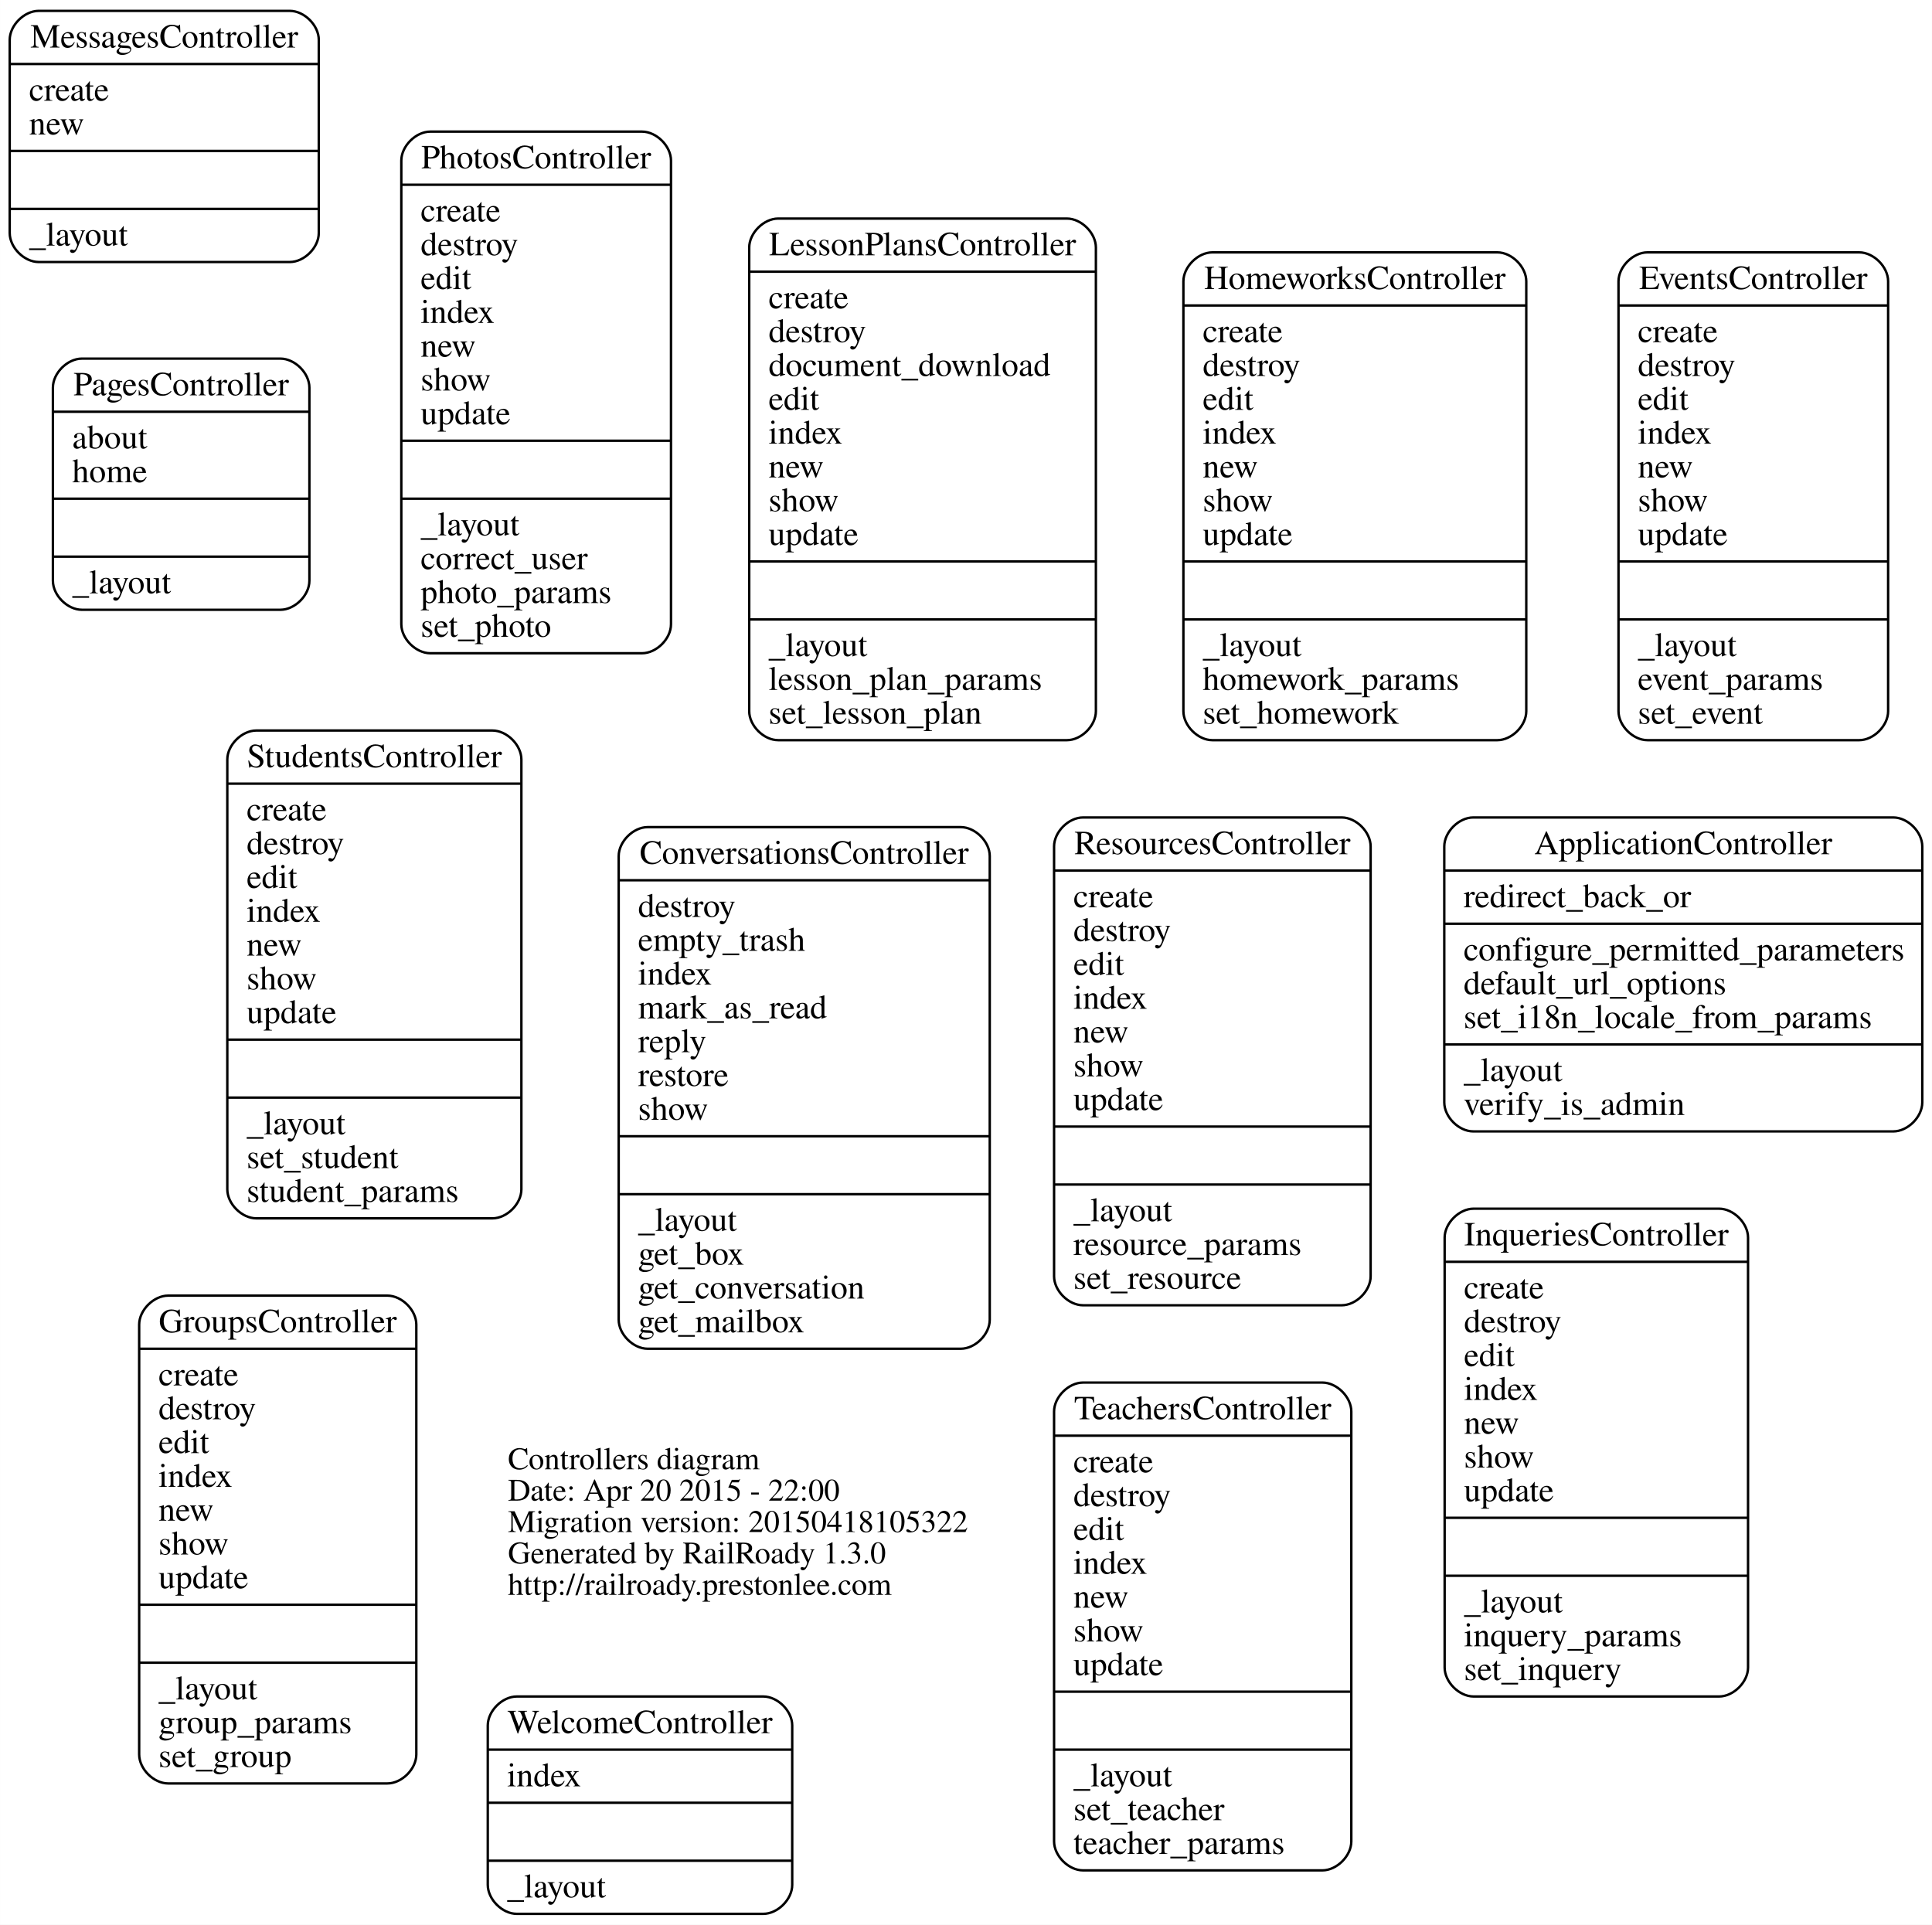
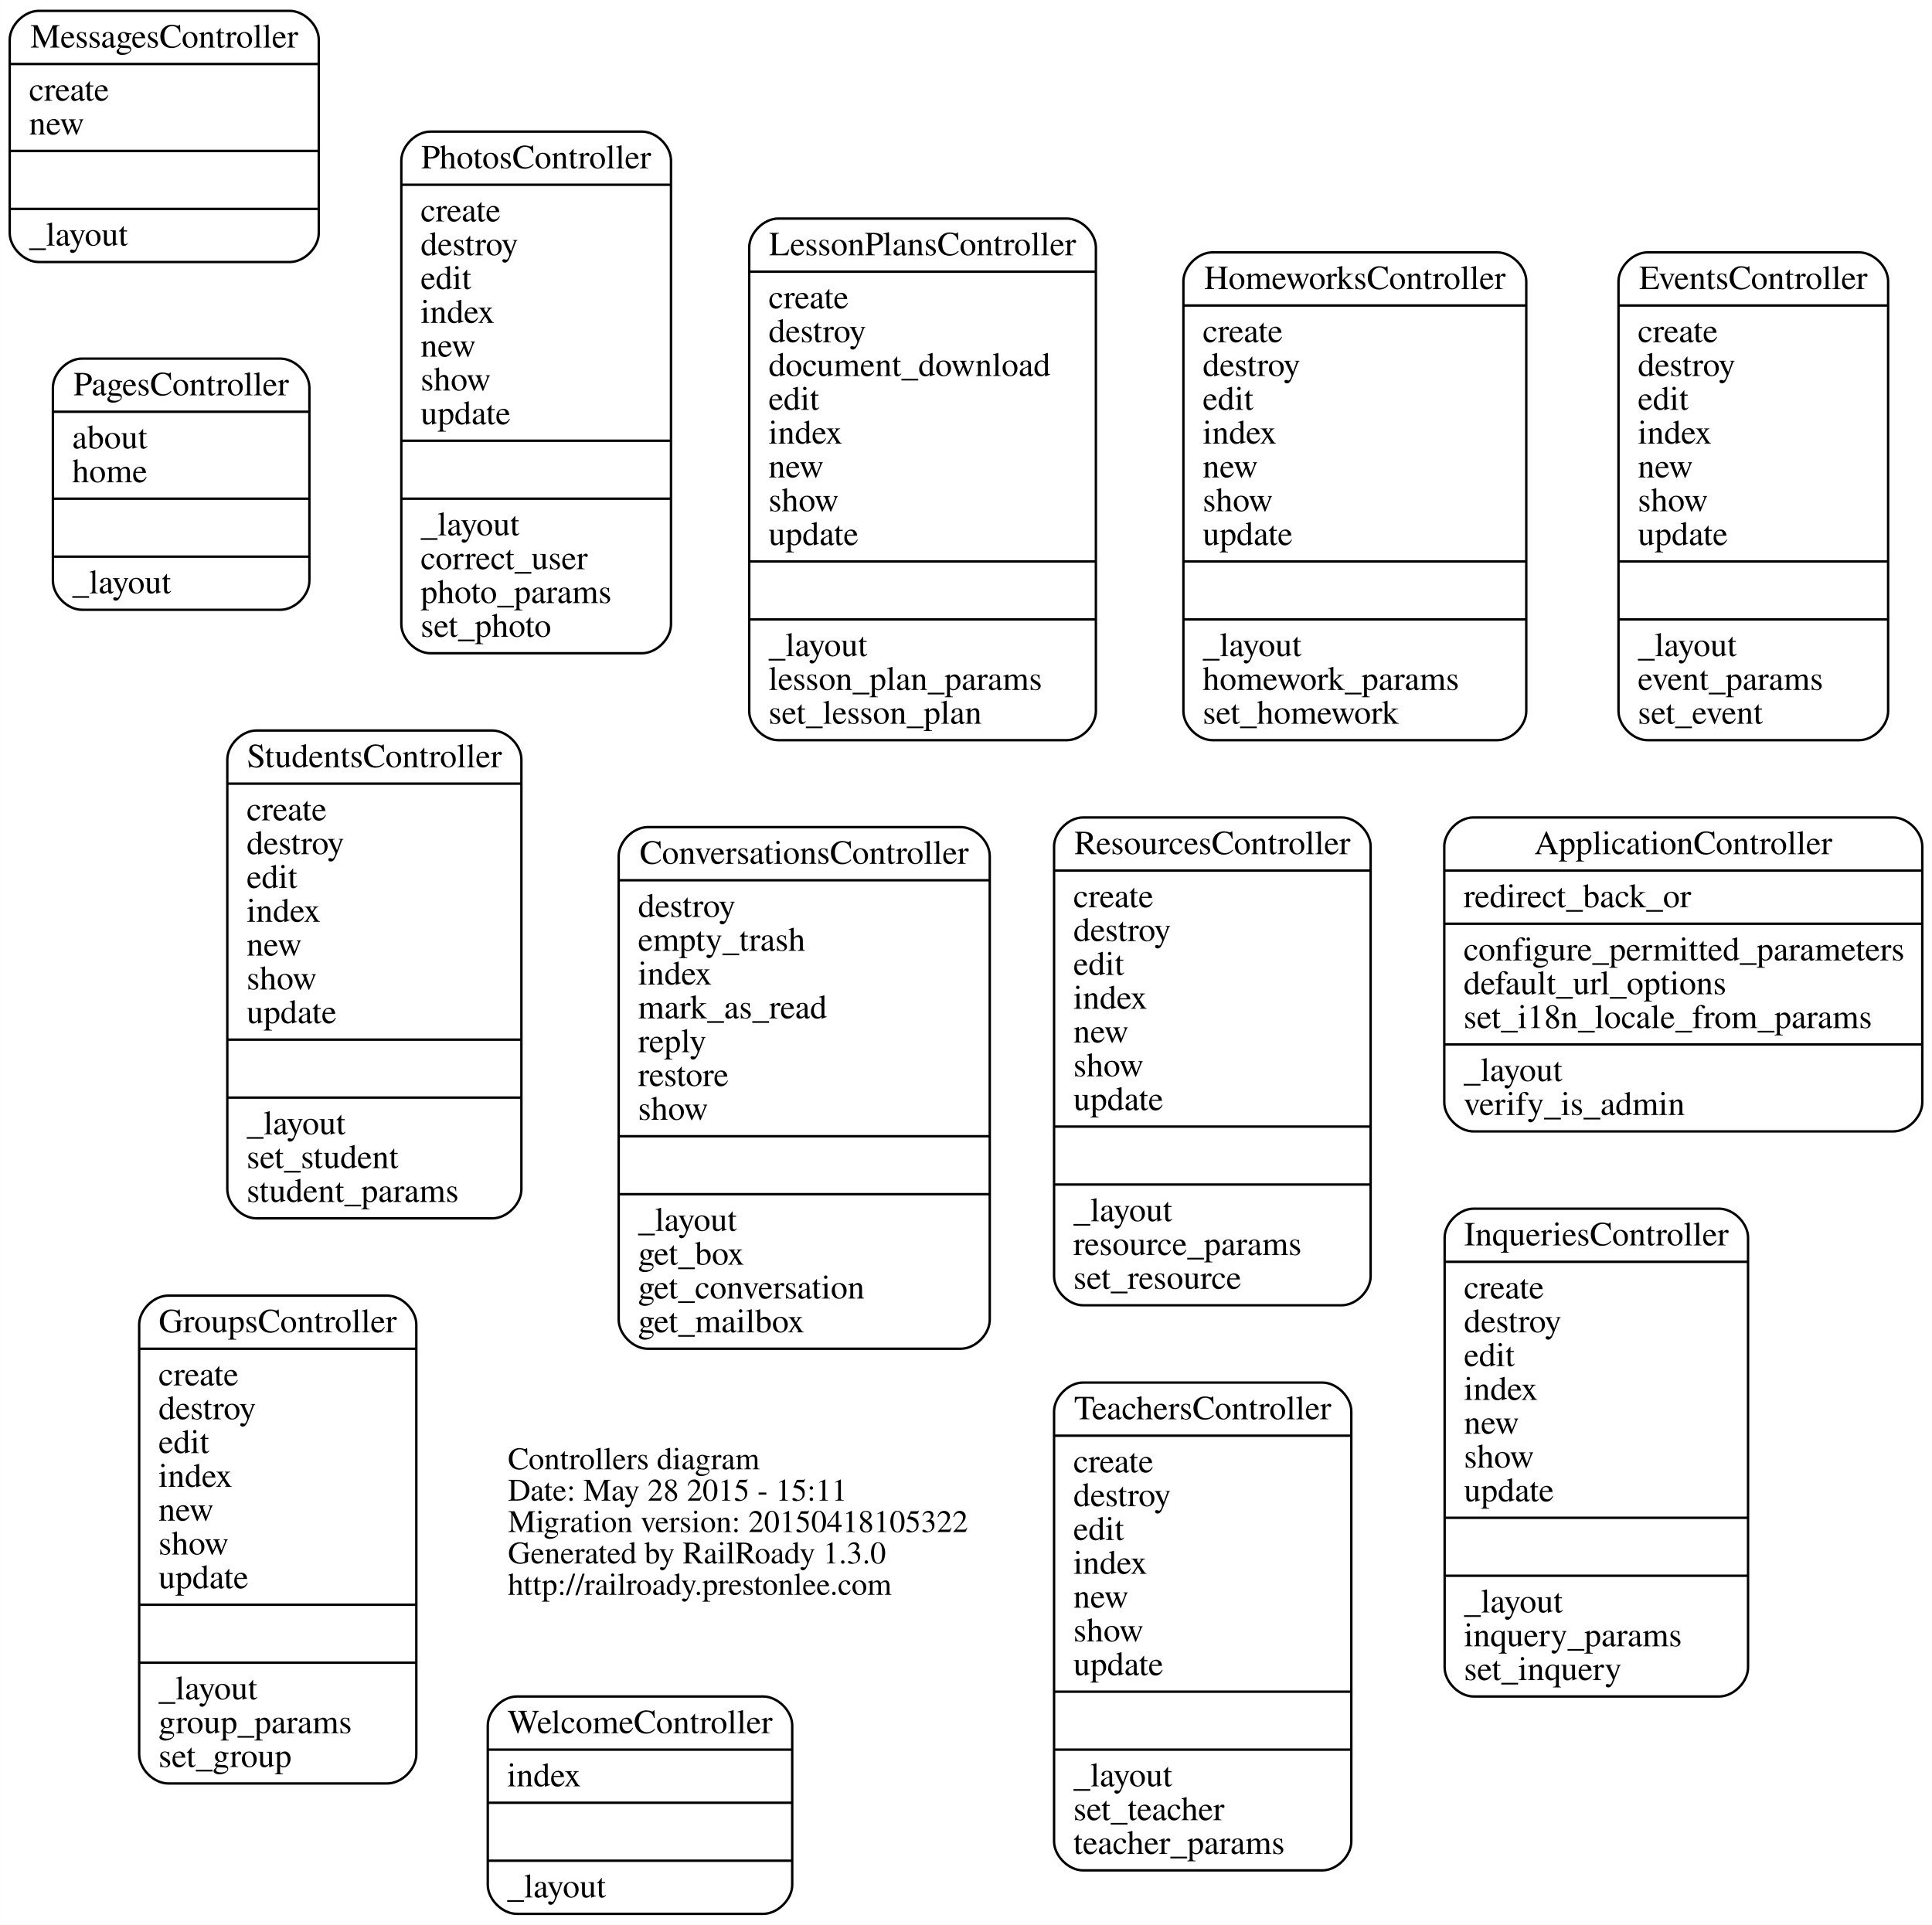
<svg xmlns="http://www.w3.org/2000/svg" width="800pt" height="797pt" viewBox="0.00 0.00 799.96 797.00">
  <g id="graph0" class="graph" transform="scale(1 1) rotate(0) translate(345.99 451.5)">
    <polygon fill="white" stroke="none" points="-345.99,345.5 -345.99,-451.5 453.966,-451.5 453.966,345.5 -345.99,345.5" />
    <g id="node1" class="node">
      <text text-anchor="start" x="-135.688" y="156.9" font-family="Times,serif" font-size="13.00">Controllers diagram</text>
-       <text text-anchor="start" x="-135.688" y="169.9" font-family="Times,serif" font-size="13.00">Date: Apr 20 2015 - 22:00</text>
+       <text text-anchor="start" x="-135.688" y="169.9" font-family="Times,serif" font-size="13.00">Date: May 28 2015 - 15:11</text>
      <text text-anchor="start" x="-135.688" y="182.9" font-family="Times,serif" font-size="13.00">Migration version: 20150418105322</text>
      <text text-anchor="start" x="-135.688" y="195.9" font-family="Times,serif" font-size="13.00">Generated by RailRoady 1.3.0</text>
      <text text-anchor="start" x="-135.688" y="208.9" font-family="Times,serif" font-size="13.00">http://railroady.prestonlee.com</text>
    </g>
    <g id="node2" class="node">
      <path fill="none" stroke="black" d="M264.034,17C264.034,17 437.966,17 437.966,17 443.966,17 449.966,11 449.966,5 449.966,5 449.966,-101 449.966,-101 449.966,-107 443.966,-113 437.966,-113 437.966,-113 264.034,-113 264.034,-113 258.034,-113 252.034,-107 252.034,-101 252.034,-101 252.034,5 252.034,5 252.034,11 258.034,17 264.034,17" />
      <text text-anchor="middle" x="351" y="-97.8" font-family="Times,serif" font-size="14.00">ApplicationController</text>
      <polyline fill="none" stroke="black" points="252.034,-91 449.966,-91 " />
      <text text-anchor="start" x="260.034" y="-75.8" font-family="Times,serif" font-size="14.00">redirect_back_or</text>
      <polyline fill="none" stroke="black" points="252.034,-69 449.966,-69 " />
      <text text-anchor="start" x="260.034" y="-53.8" font-family="Times,serif" font-size="14.00">configure_permitted_parameters</text>
      <text text-anchor="start" x="260.034" y="-39.8" font-family="Times,serif" font-size="14.00">default_url_options</text>
      <text text-anchor="start" x="260.034" y="-25.8" font-family="Times,serif" font-size="14.00">set_i18n_locale_from_params</text>
      <polyline fill="none" stroke="black" points="252.034,-19 449.966,-19 " />
      <text text-anchor="start" x="260.034" y="-3.8" font-family="Times,serif" font-size="14.00">_layout</text>
      <text text-anchor="start" x="260.034" y="10.2" font-family="Times,serif" font-size="14.00">verify_is_admin</text>
    </g>
    <g id="node3" class="node">
      <path fill="none" stroke="black" d="M-77.824,107C-77.824,107 51.824,107 51.824,107 57.824,107 63.824,101 63.824,95 63.824,95 63.824,-97 63.824,-97 63.824,-103 57.824,-109 51.824,-109 51.824,-109 -77.824,-109 -77.824,-109 -83.824,-109 -89.824,-103 -89.824,-97 -89.824,-97 -89.824,95 -89.824,95 -89.824,101 -83.824,107 -77.824,107" />
      <text text-anchor="middle" x="-13" y="-93.8" font-family="Times,serif" font-size="14.00">ConversationsController</text>
      <polyline fill="none" stroke="black" points="-89.824,-87 63.824,-87 " />
      <text text-anchor="start" x="-81.824" y="-71.8" font-family="Times,serif" font-size="14.00">destroy</text>
      <text text-anchor="start" x="-81.824" y="-57.8" font-family="Times,serif" font-size="14.00">empty_trash</text>
      <text text-anchor="start" x="-81.824" y="-43.8" font-family="Times,serif" font-size="14.00">index</text>
      <text text-anchor="start" x="-81.824" y="-29.8" font-family="Times,serif" font-size="14.00">mark_as_read</text>
      <text text-anchor="start" x="-81.824" y="-15.8" font-family="Times,serif" font-size="14.00">reply</text>
      <text text-anchor="start" x="-81.824" y="-1.8" font-family="Times,serif" font-size="14.00">restore</text>
      <text text-anchor="start" x="-81.824" y="12.2" font-family="Times,serif" font-size="14.00">show</text>
      <polyline fill="none" stroke="black" points="-89.824,19 63.824,19 " />
      <polyline fill="none" stroke="black" points="-89.824,43 63.824,43 " />
      <text text-anchor="start" x="-81.824" y="58.2" font-family="Times,serif" font-size="14.00">_layout</text>
      <text text-anchor="start" x="-81.824" y="72.2" font-family="Times,serif" font-size="14.00">get_box</text>
      <text text-anchor="start" x="-81.824" y="86.2" font-family="Times,serif" font-size="14.00">get_conversation</text>
      <text text-anchor="start" x="-81.824" y="100.2" font-family="Times,serif" font-size="14.00">get_mailbox</text>
    </g>
    <g id="node4" class="node">
      <path fill="none" stroke="black" d="M336.176,-145C336.176,-145 423.824,-145 423.824,-145 429.824,-145 435.824,-151 435.824,-157 435.824,-157 435.824,-335 435.824,-335 435.824,-341 429.824,-347 423.824,-347 423.824,-347 336.176,-347 336.176,-347 330.176,-347 324.176,-341 324.176,-335 324.176,-335 324.176,-157 324.176,-157 324.176,-151 330.176,-145 336.176,-145" />
      <text text-anchor="middle" x="380" y="-331.8" font-family="Times,serif" font-size="14.00">EventsController</text>
      <polyline fill="none" stroke="black" points="324.176,-325 435.824,-325 " />
      <text text-anchor="start" x="332.176" y="-309.8" font-family="Times,serif" font-size="14.00">create</text>
      <text text-anchor="start" x="332.176" y="-295.8" font-family="Times,serif" font-size="14.00">destroy</text>
      <text text-anchor="start" x="332.176" y="-281.8" font-family="Times,serif" font-size="14.00">edit</text>
      <text text-anchor="start" x="332.176" y="-267.8" font-family="Times,serif" font-size="14.00">index</text>
      <text text-anchor="start" x="332.176" y="-253.8" font-family="Times,serif" font-size="14.00">new</text>
      <text text-anchor="start" x="332.176" y="-239.8" font-family="Times,serif" font-size="14.00">show</text>
      <text text-anchor="start" x="332.176" y="-225.8" font-family="Times,serif" font-size="14.00">update</text>
      <polyline fill="none" stroke="black" points="324.176,-219 435.824,-219 " />
      <polyline fill="none" stroke="black" points="324.176,-195 435.824,-195 " />
      <text text-anchor="start" x="332.176" y="-179.8" font-family="Times,serif" font-size="14.00">_layout</text>
      <text text-anchor="start" x="332.176" y="-165.8" font-family="Times,serif" font-size="14.00">event_params</text>
      <text text-anchor="start" x="332.176" y="-151.8" font-family="Times,serif" font-size="14.00">set_event</text>
    </g>
    <g id="node5" class="node">
      <path fill="none" stroke="black" d="M-276.383,287C-276.383,287 -185.617,287 -185.617,287 -179.617,287 -173.617,281 -173.617,275 -173.617,275 -173.617,97 -173.617,97 -173.617,91 -179.617,85 -185.617,85 -185.617,85 -276.383,85 -276.383,85 -282.383,85 -288.383,91 -288.383,97 -288.383,97 -288.383,275 -288.383,275 -288.383,281 -282.383,287 -276.383,287" />
      <text text-anchor="middle" x="-231" y="100.2" font-family="Times,serif" font-size="14.00">GroupsController</text>
      <polyline fill="none" stroke="black" points="-288.383,107 -173.617,107 " />
      <text text-anchor="start" x="-280.383" y="122.2" font-family="Times,serif" font-size="14.00">create</text>
      <text text-anchor="start" x="-280.383" y="136.2" font-family="Times,serif" font-size="14.00">destroy</text>
      <text text-anchor="start" x="-280.383" y="150.2" font-family="Times,serif" font-size="14.00">edit</text>
      <text text-anchor="start" x="-280.383" y="164.2" font-family="Times,serif" font-size="14.00">index</text>
      <text text-anchor="start" x="-280.383" y="178.2" font-family="Times,serif" font-size="14.00">new</text>
      <text text-anchor="start" x="-280.383" y="192.2" font-family="Times,serif" font-size="14.00">show</text>
      <text text-anchor="start" x="-280.383" y="206.2" font-family="Times,serif" font-size="14.00">update</text>
      <polyline fill="none" stroke="black" points="-288.383,213 -173.617,213 " />
      <polyline fill="none" stroke="black" points="-288.383,237 -173.617,237 " />
      <text text-anchor="start" x="-280.383" y="252.2" font-family="Times,serif" font-size="14.00">_layout</text>
      <text text-anchor="start" x="-280.383" y="266.2" font-family="Times,serif" font-size="14.00">group_params</text>
      <text text-anchor="start" x="-280.383" y="280.2" font-family="Times,serif" font-size="14.00">set_group</text>
    </g>
    <g id="node6" class="node">
      <path fill="none" stroke="black" d="M156.01,-145C156.01,-145 273.99,-145 273.99,-145 279.99,-145 285.99,-151 285.99,-157 285.99,-157 285.99,-335 285.99,-335 285.99,-341 279.99,-347 273.99,-347 273.99,-347 156.01,-347 156.01,-347 150.01,-347 144.01,-341 144.01,-335 144.01,-335 144.01,-157 144.01,-157 144.01,-151 150.01,-145 156.01,-145" />
      <text text-anchor="middle" x="215" y="-331.8" font-family="Times,serif" font-size="14.00">HomeworksController</text>
      <polyline fill="none" stroke="black" points="144.01,-325 285.99,-325 " />
      <text text-anchor="start" x="152.01" y="-309.8" font-family="Times,serif" font-size="14.00">create</text>
      <text text-anchor="start" x="152.01" y="-295.8" font-family="Times,serif" font-size="14.00">destroy</text>
      <text text-anchor="start" x="152.01" y="-281.8" font-family="Times,serif" font-size="14.00">edit</text>
      <text text-anchor="start" x="152.01" y="-267.8" font-family="Times,serif" font-size="14.00">index</text>
      <text text-anchor="start" x="152.01" y="-253.8" font-family="Times,serif" font-size="14.00">new</text>
      <text text-anchor="start" x="152.01" y="-239.8" font-family="Times,serif" font-size="14.00">show</text>
      <text text-anchor="start" x="152.01" y="-225.8" font-family="Times,serif" font-size="14.00">update</text>
      <polyline fill="none" stroke="black" points="144.01,-219 285.99,-219 " />
      <polyline fill="none" stroke="black" points="144.01,-195 285.99,-195 " />
      <text text-anchor="start" x="152.01" y="-179.8" font-family="Times,serif" font-size="14.00">_layout</text>
      <text text-anchor="start" x="152.01" y="-165.8" font-family="Times,serif" font-size="14.00">homework_params</text>
      <text text-anchor="start" x="152.01" y="-151.8" font-family="Times,serif" font-size="14.00">set_homework</text>
    </g>
    <g id="node7" class="node">
      <path fill="none" stroke="black" d="M264.183,251C264.183,251 365.817,251 365.817,251 371.817,251 377.817,245 377.817,239 377.817,239 377.817,61 377.817,61 377.817,55 371.817,49 365.817,49 365.817,49 264.183,49 264.183,49 258.183,49 252.183,55 252.183,61 252.183,61 252.183,239 252.183,239 252.183,245 258.183,251 264.183,251" />
      <text text-anchor="middle" x="315" y="64.2" font-family="Times,serif" font-size="14.00">InqueriesController</text>
      <polyline fill="none" stroke="black" points="252.183,71 377.817,71 " />
      <text text-anchor="start" x="260.183" y="86.2" font-family="Times,serif" font-size="14.00">create</text>
      <text text-anchor="start" x="260.183" y="100.2" font-family="Times,serif" font-size="14.00">destroy</text>
      <text text-anchor="start" x="260.183" y="114.2" font-family="Times,serif" font-size="14.00">edit</text>
      <text text-anchor="start" x="260.183" y="128.2" font-family="Times,serif" font-size="14.00">index</text>
      <text text-anchor="start" x="260.183" y="142.2" font-family="Times,serif" font-size="14.00">new</text>
      <text text-anchor="start" x="260.183" y="156.2" font-family="Times,serif" font-size="14.00">show</text>
      <text text-anchor="start" x="260.183" y="170.2" font-family="Times,serif" font-size="14.00">update</text>
      <polyline fill="none" stroke="black" points="252.183,177 377.817,177 " />
      <polyline fill="none" stroke="black" points="252.183,201 377.817,201 " />
      <text text-anchor="start" x="260.183" y="216.2" font-family="Times,serif" font-size="14.00">_layout</text>
      <text text-anchor="start" x="260.183" y="230.2" font-family="Times,serif" font-size="14.00">inquery_params</text>
      <text text-anchor="start" x="260.183" y="244.2" font-family="Times,serif" font-size="14.00">set_inquery</text>
    </g>
    <g id="node8" class="node">
      <path fill="none" stroke="black" d="M-23.773,-145C-23.773,-145 95.772,-145 95.772,-145 101.772,-145 107.772,-151 107.772,-157 107.772,-157 107.772,-349 107.772,-349 107.772,-355 101.772,-361 95.772,-361 95.772,-361 -23.773,-361 -23.773,-361 -29.773,-361 -35.773,-355 -35.773,-349 -35.773,-349 -35.773,-157 -35.773,-157 -35.773,-151 -29.773,-145 -23.773,-145" />
      <text text-anchor="middle" x="36" y="-345.8" font-family="Times,serif" font-size="14.00">LessonPlansController</text>
      <polyline fill="none" stroke="black" points="-35.773,-339 107.772,-339 " />
      <text text-anchor="start" x="-27.773" y="-323.8" font-family="Times,serif" font-size="14.00">create</text>
      <text text-anchor="start" x="-27.773" y="-309.8" font-family="Times,serif" font-size="14.00">destroy</text>
      <text text-anchor="start" x="-27.773" y="-295.8" font-family="Times,serif" font-size="14.00">document_download</text>
      <text text-anchor="start" x="-27.773" y="-281.8" font-family="Times,serif" font-size="14.00">edit</text>
      <text text-anchor="start" x="-27.773" y="-267.8" font-family="Times,serif" font-size="14.00">index</text>
      <text text-anchor="start" x="-27.773" y="-253.8" font-family="Times,serif" font-size="14.00">new</text>
      <text text-anchor="start" x="-27.773" y="-239.8" font-family="Times,serif" font-size="14.00">show</text>
      <text text-anchor="start" x="-27.773" y="-225.8" font-family="Times,serif" font-size="14.00">update</text>
      <polyline fill="none" stroke="black" points="-35.773,-219 107.772,-219 " />
      <polyline fill="none" stroke="black" points="-35.773,-195 107.772,-195 " />
      <text text-anchor="start" x="-27.773" y="-179.8" font-family="Times,serif" font-size="14.00">_layout</text>
      <text text-anchor="start" x="-27.773" y="-165.8" font-family="Times,serif" font-size="14.00">lesson_plan_params</text>
      <text text-anchor="start" x="-27.773" y="-151.8" font-family="Times,serif" font-size="14.00">set_lesson_plan</text>
    </g>
    <g id="node9" class="node">
      <path fill="none" stroke="black" d="M-329.99,-343C-329.99,-343 -226.01,-343 -226.01,-343 -220.01,-343 -214.01,-349 -214.01,-355 -214.01,-355 -214.01,-435 -214.01,-435 -214.01,-441 -220.01,-447 -226.01,-447 -226.01,-447 -329.99,-447 -329.99,-447 -335.99,-447 -341.99,-441 -341.99,-435 -341.99,-435 -341.99,-355 -341.99,-355 -341.99,-349 -335.99,-343 -329.99,-343" />
      <text text-anchor="middle" x="-278" y="-431.8" font-family="Times,serif" font-size="14.00">MessagesController</text>
      <polyline fill="none" stroke="black" points="-341.99,-425 -214.01,-425 " />
      <text text-anchor="start" x="-333.99" y="-409.8" font-family="Times,serif" font-size="14.00">create</text>
      <text text-anchor="start" x="-333.99" y="-395.8" font-family="Times,serif" font-size="14.00">new</text>
      <polyline fill="none" stroke="black" points="-341.99,-389 -214.01,-389 " />
      <polyline fill="none" stroke="black" points="-341.99,-365 -214.01,-365 " />
      <text text-anchor="start" x="-333.99" y="-349.8" font-family="Times,serif" font-size="14.00">_layout</text>
    </g>
    <g id="node10" class="node">
      <path fill="none" stroke="black" d="M-312.104,-199C-312.104,-199 -229.896,-199 -229.896,-199 -223.896,-199 -217.896,-205 -217.896,-211 -217.896,-211 -217.896,-291 -217.896,-291 -217.896,-297 -223.896,-303 -229.896,-303 -229.896,-303 -312.104,-303 -312.104,-303 -318.104,-303 -324.104,-297 -324.104,-291 -324.104,-291 -324.104,-211 -324.104,-211 -324.104,-205 -318.104,-199 -312.104,-199" />
      <text text-anchor="middle" x="-271" y="-287.8" font-family="Times,serif" font-size="14.00">PagesController</text>
      <polyline fill="none" stroke="black" points="-324.104,-281 -217.896,-281 " />
      <text text-anchor="start" x="-316.104" y="-265.8" font-family="Times,serif" font-size="14.00">about</text>
      <text text-anchor="start" x="-316.104" y="-251.8" font-family="Times,serif" font-size="14.00">home</text>
      <polyline fill="none" stroke="black" points="-324.104,-245 -217.896,-245 " />
      <polyline fill="none" stroke="black" points="-324.104,-221 -217.896,-221 " />
      <text text-anchor="start" x="-316.104" y="-205.8" font-family="Times,serif" font-size="14.00">_layout</text>
    </g>
    <g id="node11" class="node">
      <path fill="none" stroke="black" d="M-167.834,-181C-167.834,-181 -80.165,-181 -80.165,-181 -74.165,-181 -68.165,-187 -68.165,-193 -68.165,-193 -68.165,-385 -68.165,-385 -68.165,-391 -74.165,-397 -80.165,-397 -80.165,-397 -167.834,-397 -167.834,-397 -173.834,-397 -179.834,-391 -179.834,-385 -179.834,-385 -179.834,-193 -179.834,-193 -179.834,-187 -173.834,-181 -167.834,-181" />
      <text text-anchor="middle" x="-124" y="-381.8" font-family="Times,serif" font-size="14.00">PhotosController</text>
      <polyline fill="none" stroke="black" points="-179.834,-375 -68.165,-375 " />
      <text text-anchor="start" x="-171.834" y="-359.8" font-family="Times,serif" font-size="14.00">create</text>
      <text text-anchor="start" x="-171.834" y="-345.8" font-family="Times,serif" font-size="14.00">destroy</text>
      <text text-anchor="start" x="-171.834" y="-331.8" font-family="Times,serif" font-size="14.00">edit</text>
      <text text-anchor="start" x="-171.834" y="-317.8" font-family="Times,serif" font-size="14.00">index</text>
      <text text-anchor="start" x="-171.834" y="-303.8" font-family="Times,serif" font-size="14.00">new</text>
      <text text-anchor="start" x="-171.834" y="-289.8" font-family="Times,serif" font-size="14.00">show</text>
      <text text-anchor="start" x="-171.834" y="-275.8" font-family="Times,serif" font-size="14.00">update</text>
      <polyline fill="none" stroke="black" points="-179.834,-269 -68.165,-269 " />
      <polyline fill="none" stroke="black" points="-179.834,-245 -68.165,-245 " />
      <text text-anchor="start" x="-171.834" y="-229.8" font-family="Times,serif" font-size="14.00">_layout</text>
      <text text-anchor="start" x="-171.834" y="-215.8" font-family="Times,serif" font-size="14.00">correct_user</text>
      <text text-anchor="start" x="-171.834" y="-201.8" font-family="Times,serif" font-size="14.00">photo_params</text>
      <text text-anchor="start" x="-171.834" y="-187.8" font-family="Times,serif" font-size="14.00">set_photo</text>
    </g>
    <g id="node12" class="node">
      <path fill="none" stroke="black" d="M102.458,89C102.458,89 209.542,89 209.542,89 215.542,89 221.542,83 221.542,77 221.542,77 221.542,-101 221.542,-101 221.542,-107 215.542,-113 209.542,-113 209.542,-113 102.458,-113 102.458,-113 96.459,-113 90.459,-107 90.459,-101 90.459,-101 90.459,77 90.459,77 90.459,83 96.459,89 102.458,89" />
      <text text-anchor="middle" x="156" y="-97.8" font-family="Times,serif" font-size="14.00">ResourcesController</text>
      <polyline fill="none" stroke="black" points="90.459,-91 221.542,-91 " />
      <text text-anchor="start" x="98.459" y="-75.8" font-family="Times,serif" font-size="14.00">create</text>
      <text text-anchor="start" x="98.459" y="-61.8" font-family="Times,serif" font-size="14.00">destroy</text>
      <text text-anchor="start" x="98.459" y="-47.8" font-family="Times,serif" font-size="14.00">edit</text>
      <text text-anchor="start" x="98.459" y="-33.8" font-family="Times,serif" font-size="14.00">index</text>
      <text text-anchor="start" x="98.459" y="-19.8" font-family="Times,serif" font-size="14.00">new</text>
      <text text-anchor="start" x="98.459" y="-5.8" font-family="Times,serif" font-size="14.00">show</text>
      <text text-anchor="start" x="98.459" y="8.2" font-family="Times,serif" font-size="14.00">update</text>
      <polyline fill="none" stroke="black" points="90.459,15 221.542,15 " />
      <polyline fill="none" stroke="black" points="90.459,39 221.542,39 " />
      <text text-anchor="start" x="98.459" y="54.2" font-family="Times,serif" font-size="14.00">_layout</text>
      <text text-anchor="start" x="98.459" y="68.2" font-family="Times,serif" font-size="14.00">resource_params</text>
      <text text-anchor="start" x="98.459" y="82.2" font-family="Times,serif" font-size="14.00">set_resource</text>
    </g>
    <g id="node13" class="node">
      <path fill="none" stroke="black" d="M-239.886,53C-239.886,53 -142.114,53 -142.114,53 -136.114,53 -130.114,47 -130.114,41 -130.114,41 -130.114,-137 -130.114,-137 -130.114,-143 -136.114,-149 -142.114,-149 -142.114,-149 -239.886,-149 -239.886,-149 -245.886,-149 -251.886,-143 -251.886,-137 -251.886,-137 -251.886,41 -251.886,41 -251.886,47 -245.886,53 -239.886,53" />
      <text text-anchor="middle" x="-191" y="-133.8" font-family="Times,serif" font-size="14.00">StudentsController</text>
      <polyline fill="none" stroke="black" points="-251.886,-127 -130.114,-127 " />
      <text text-anchor="start" x="-243.886" y="-111.8" font-family="Times,serif" font-size="14.00">create</text>
      <text text-anchor="start" x="-243.886" y="-97.8" font-family="Times,serif" font-size="14.00">destroy</text>
      <text text-anchor="start" x="-243.886" y="-83.8" font-family="Times,serif" font-size="14.00">edit</text>
      <text text-anchor="start" x="-243.886" y="-69.8" font-family="Times,serif" font-size="14.00">index</text>
      <text text-anchor="start" x="-243.886" y="-55.8" font-family="Times,serif" font-size="14.00">new</text>
      <text text-anchor="start" x="-243.886" y="-41.8" font-family="Times,serif" font-size="14.00">show</text>
      <text text-anchor="start" x="-243.886" y="-27.8" font-family="Times,serif" font-size="14.00">update</text>
      <polyline fill="none" stroke="black" points="-251.886,-21 -130.114,-21 " />
      <polyline fill="none" stroke="black" points="-251.886,3 -130.114,3 " />
      <text text-anchor="start" x="-243.886" y="18.2" font-family="Times,serif" font-size="14.00">_layout</text>
      <text text-anchor="start" x="-243.886" y="32.2" font-family="Times,serif" font-size="14.00">set_student</text>
      <text text-anchor="start" x="-243.886" y="46.2" font-family="Times,serif" font-size="14.00">student_params</text>
    </g>
    <g id="node14" class="node">
      <path fill="none" stroke="black" d="M102.458,323C102.458,323 201.542,323 201.542,323 207.542,323 213.542,317 213.542,311 213.542,311 213.542,133 213.542,133 213.542,127 207.542,121 201.542,121 201.542,121 102.458,121 102.458,121 96.457,121 90.457,127 90.457,133 90.457,133 90.457,311 90.457,311 90.457,317 96.457,323 102.458,323" />
      <text text-anchor="middle" x="152" y="136.2" font-family="Times,serif" font-size="14.00">TeachersController</text>
      <polyline fill="none" stroke="black" points="90.457,143 213.542,143 " />
      <text text-anchor="start" x="98.457" y="158.2" font-family="Times,serif" font-size="14.00">create</text>
      <text text-anchor="start" x="98.457" y="172.2" font-family="Times,serif" font-size="14.00">destroy</text>
      <text text-anchor="start" x="98.457" y="186.2" font-family="Times,serif" font-size="14.00">edit</text>
      <text text-anchor="start" x="98.457" y="200.2" font-family="Times,serif" font-size="14.00">index</text>
      <text text-anchor="start" x="98.457" y="214.2" font-family="Times,serif" font-size="14.00">new</text>
      <text text-anchor="start" x="98.457" y="228.2" font-family="Times,serif" font-size="14.00">show</text>
      <text text-anchor="start" x="98.457" y="242.2" font-family="Times,serif" font-size="14.00">update</text>
      <polyline fill="none" stroke="black" points="90.457,249 213.542,249 " />
      <polyline fill="none" stroke="black" points="90.457,273 213.542,273 " />
      <text text-anchor="start" x="98.457" y="288.2" font-family="Times,serif" font-size="14.00">_layout</text>
      <text text-anchor="start" x="98.457" y="302.2" font-family="Times,serif" font-size="14.00">set_teacher</text>
      <text text-anchor="start" x="98.457" y="316.2" font-family="Times,serif" font-size="14.00">teacher_params</text>
    </g>
    <g id="node15" class="node">
      <path fill="none" stroke="black" d="M-132.033,341C-132.033,341 -29.967,341 -29.967,341 -23.967,341 -17.967,335 -17.967,329 -17.967,329 -17.967,263 -17.967,263 -17.967,257 -23.967,251 -29.967,251 -29.967,251 -132.033,251 -132.033,251 -138.033,251 -144.033,257 -144.033,263 -144.033,263 -144.033,329 -144.033,329 -144.033,335 -138.033,341 -132.033,341" />
      <text text-anchor="middle" x="-81" y="266.2" font-family="Times,serif" font-size="14.00">WelcomeController</text>
      <polyline fill="none" stroke="black" points="-144.033,273 -17.967,273 " />
      <text text-anchor="start" x="-136.033" y="288.2" font-family="Times,serif" font-size="14.00">index</text>
      <polyline fill="none" stroke="black" points="-144.033,295 -17.967,295 " />
      <polyline fill="none" stroke="black" points="-144.033,319 -17.967,319 " />
      <text text-anchor="start" x="-136.033" y="334.2" font-family="Times,serif" font-size="14.00">_layout</text>
    </g>
  </g>
</svg>
